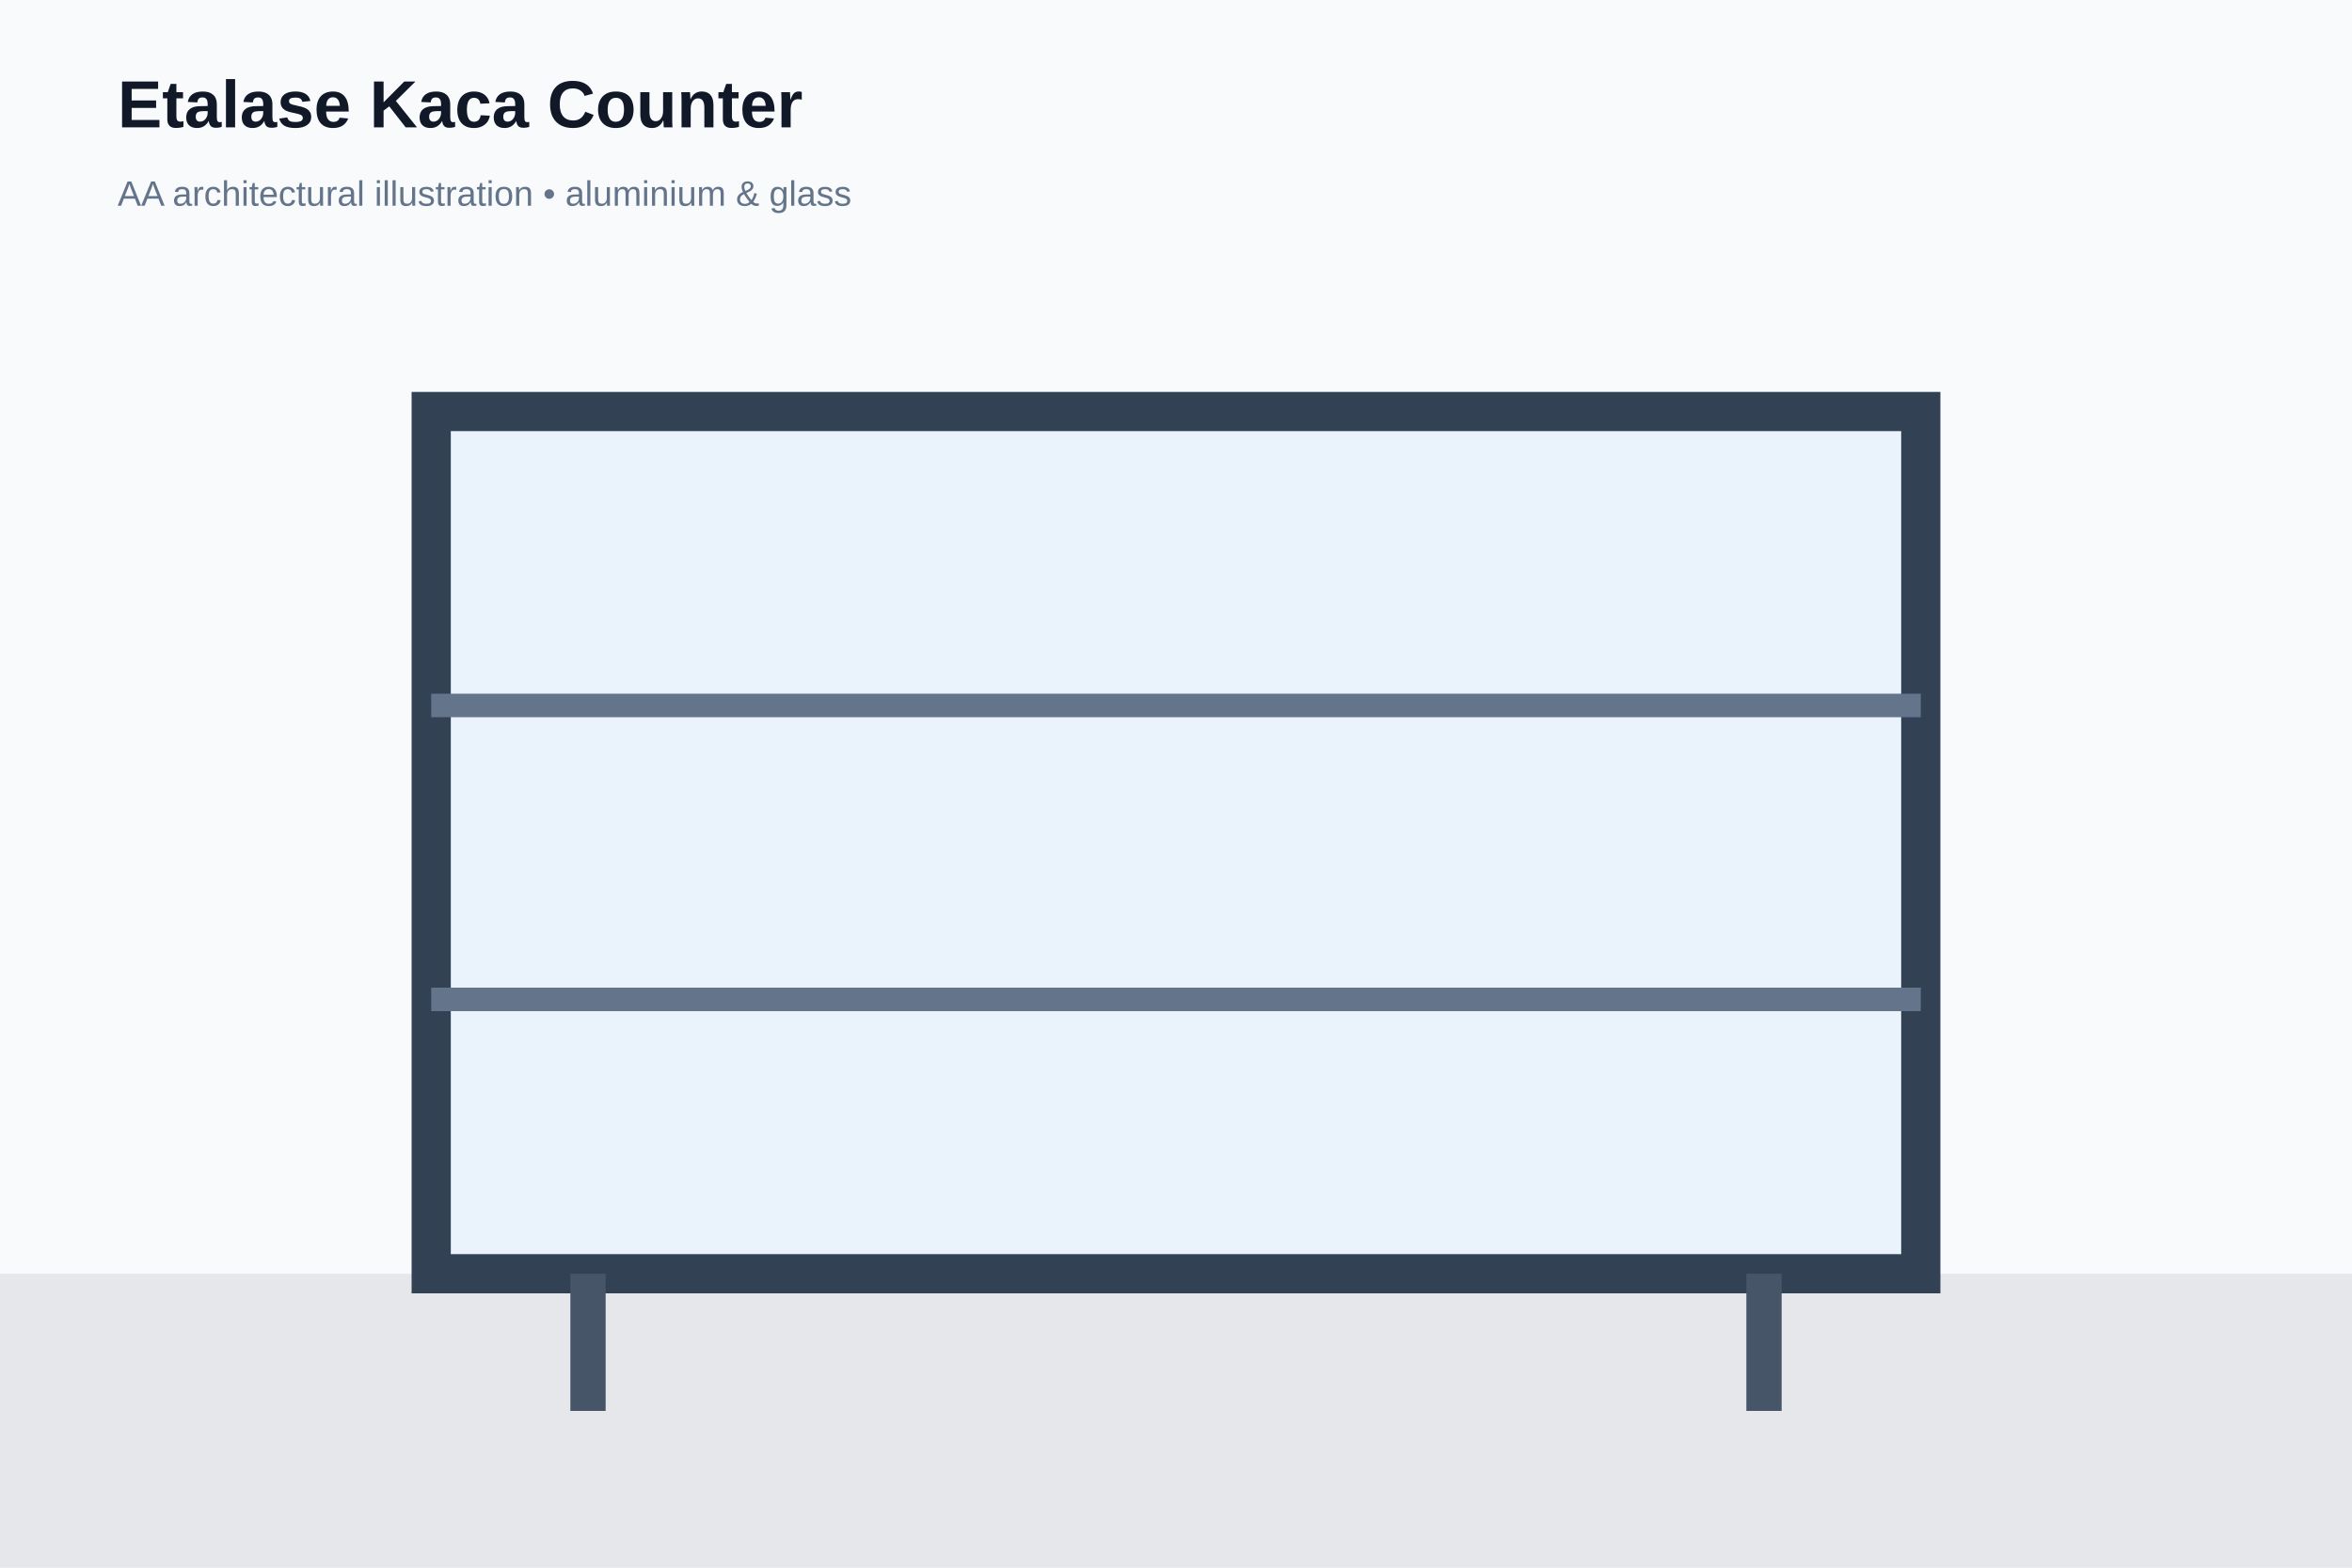
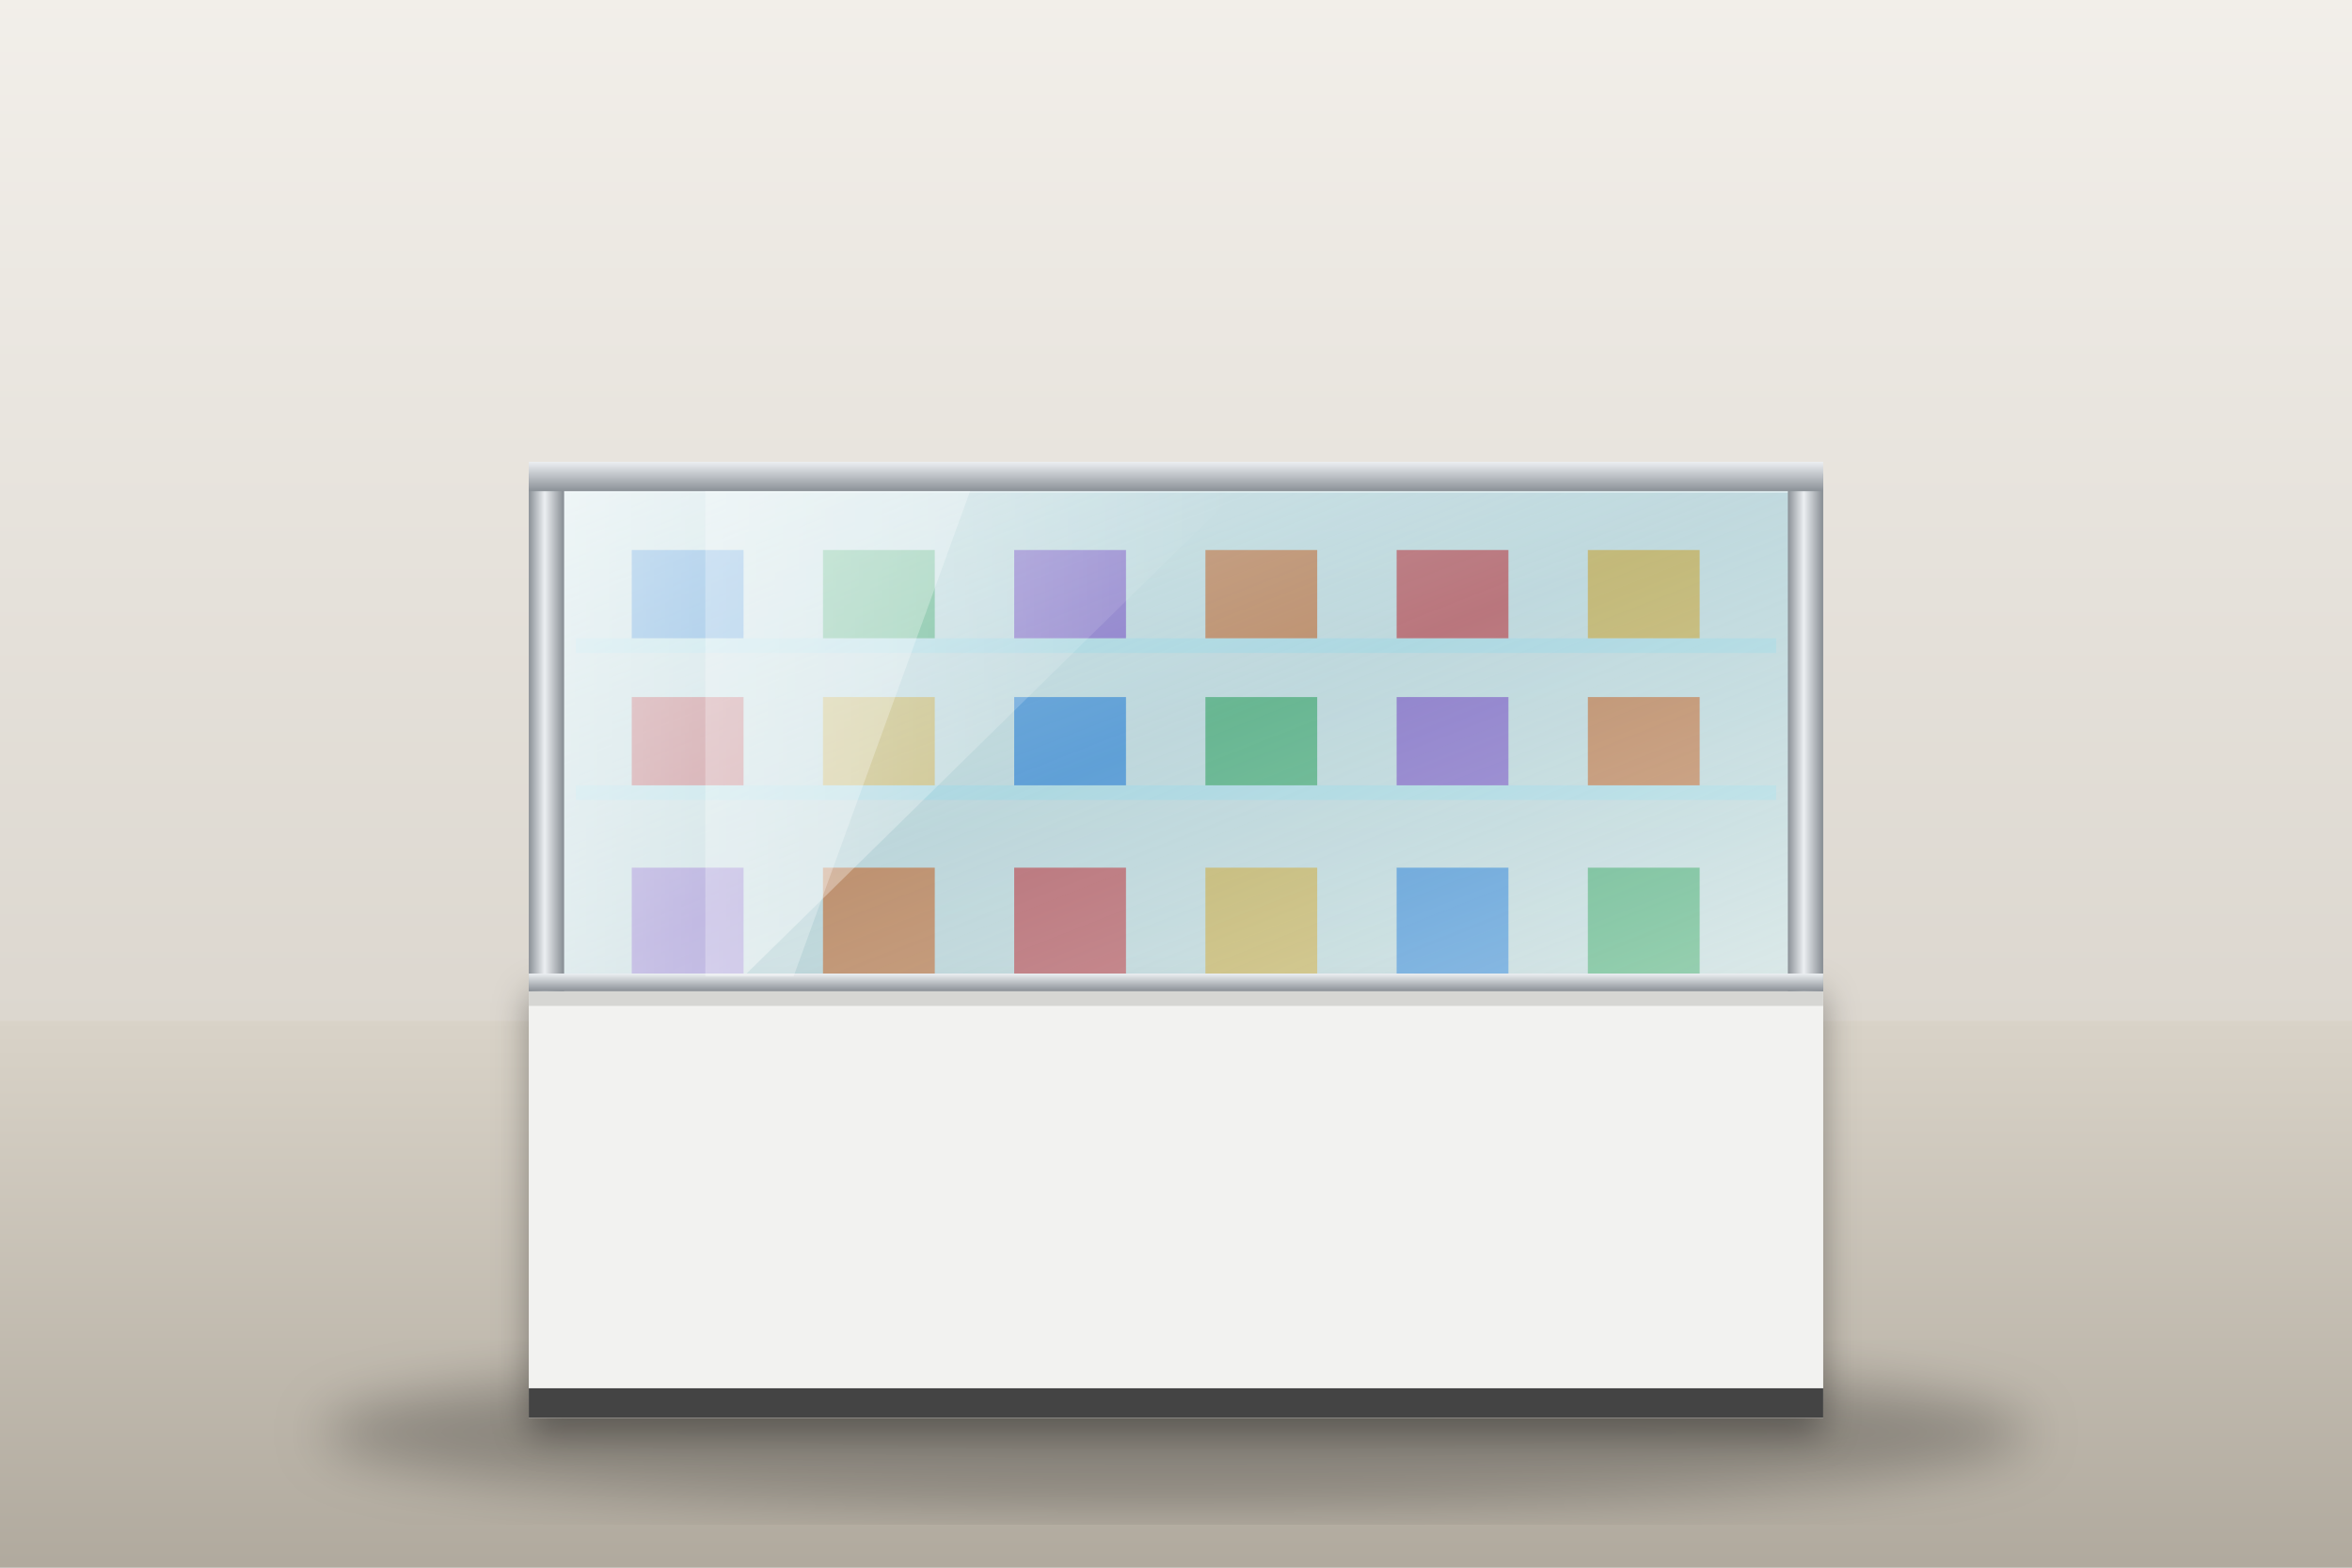
- <svg xmlns="http://www.w3.org/2000/svg" viewBox="0 0 1200 800">
-   <rect width="1200" height="800" fill="#f8fafc" />
-   <rect x="0" y="650" width="1200" height="150" fill="#e5e7eb" />
-   <text x="60" y="65" font-family="Arial,sans-serif" font-size="34" font-weight="700" fill="#111827">Etalase Kaca Counter</text>
-   <text x="60" y="105" font-family="Arial,sans-serif" font-size="18" fill="#64748b">AA architectural illustration • aluminium &amp; glass</text>
-   <path d="M220 210 H980 V650 H220 Z" fill="#dbeafe" fill-opacity=".45" stroke="#334155" stroke-width="20" />
-   <path d="M220 360 H980 M220 510 H980" stroke="#64748b" stroke-width="12" />
-   <path d="M300 650 V720 M900 650 V720" stroke="#475569" stroke-width="18" />
+ <svg xmlns="http://www.w3.org/2000/svg" viewBox="0 33 800 533" width="1200" height="800" preserveAspectRatio="xMidYMid slice">
+   <defs>
+     <linearGradient id="sky" x1="0" y1="0" x2="0" y2="1">
+       <stop offset="0" stop-color="#3f86c4" />
+       <stop offset=".65" stop-color="#9fd0ee" />
+       <stop offset="1" stop-color="#e3f2fa" />
+     </linearGradient>
+     <linearGradient id="gl" x1="0" y1="0" x2="1" y2="1">
+       <stop offset="0" stop-color="#cfeaf1" stop-opacity=".55" />
+       <stop offset=".5" stop-color="#7fbfd2" stop-opacity=".35" />
+       <stop offset="1" stop-color="#d9f1f4" stop-opacity=".5" />
+     </linearGradient>
+     <linearGradient id="rf" x1="0" y1="0" x2="1" y2="0">
+       <stop offset="0" stop-color="#fff" stop-opacity=".7" />
+       <stop offset="1" stop-color="#fff" stop-opacity="0" />
+     </linearGradient>
+     <linearGradient id="al" x1="0" y1="0" x2="1" y2="0">
+       <stop offset="0" stop-color="#8b9197" />
+       <stop offset=".45" stop-color="#eceff2" />
+       <stop offset="1" stop-color="#868c92" />
+     </linearGradient>
+     <linearGradient id="alv" x1="0" y1="0" x2="0" y2="1">
+       <stop offset="0" stop-color="#eceff2" />
+       <stop offset="1" stop-color="#8b9197" />
+     </linearGradient>
+     <linearGradient id="dk" x1="0" y1="0" x2="1" y2="0">
+       <stop offset="0" stop-color="#23272b" />
+       <stop offset=".5" stop-color="#555c63" />
+       <stop offset="1" stop-color="#23272b" />
+     </linearGradient>
+     <linearGradient id="gr" x1="0" y1="0" x2="0" y2="1">
+       <stop offset="0" stop-color="#8a8d90" />
+       <stop offset="1" stop-color="#55585b" />
+     </linearGradient>
+     <linearGradient id="fl" x1="0" y1="0" x2="0" y2="1">
+       <stop offset="0" stop-color="#d9d3c8" />
+       <stop offset="1" stop-color="#a9a296" />
+     </linearGradient>
+     <linearGradient id="wl" x1="0" y1="0" x2="0" y2="1">
+       <stop offset="0" stop-color="#f4f1ec" />
+       <stop offset="1" stop-color="#dcd7cf" />
+     </linearGradient>
+     <linearGradient id="grn" x1="0" y1="0" x2="0" y2="1">
+       <stop offset="0" stop-color="#5f9a4a" />
+       <stop offset="1" stop-color="#355f2b" />
+     </linearGradient>
+     <filter id="blur">
+       <feGaussianBlur stdDeviation="9" />
+     </filter>
+     <filter id="sh" x="-20%" y="-20%" width="140%" height="150%">
+       <feDropShadow dx="0" dy="6" stdDeviation="6" flood-opacity=".35" />
+     </filter>
+   </defs>
+   <rect x="0" y="0" width="800" height="380" fill="url(#wl)" />
+   <rect x="0" y="380" width="800" height="220" fill="url(#fl)" />
+   <ellipse cx="400" cy="520" rx="290" ry="26" fill="#000" opacity=".25" filter="url(#blur)" />
+   <rect x="180" y="365" width="440" height="150" fill="#f2f2f0" filter="url(#sh)" />
+   <rect x="180" y="365" width="440" height="10" fill="#d6d6d3" />
+   <rect x="180" y="505" width="440" height="10" fill="#444" />
+   <rect x="190" y="200" width="420" height="165" fill="#dff0f3" opacity=".4" />
+   <rect x="196" y="300" width="408" height="5" fill="#c8e6ea" />
+   <rect x="196" y="250" width="408" height="5" fill="#c8e6ea" />
+   <rect x="215" y="270" width="38" height="30" fill="#d94f4f" />
+   <rect x="215" y="220" width="38" height="30" fill="#4f8fd9" />
+   <rect x="215" y="328" width="38" height="36" fill="#9a63c9" />
+   <rect x="280" y="270" width="38" height="30" fill="#e8b64a" />
+   <rect x="280" y="220" width="38" height="30" fill="#5cb270" />
+   <rect x="280" y="328" width="38" height="36" fill="#e07a3d" />
+   <rect x="345" y="270" width="38" height="30" fill="#4f8fd9" />
+   <rect x="345" y="220" width="38" height="30" fill="#9a63c9" />
+   <rect x="345" y="328" width="38" height="36" fill="#d94f4f" />
+   <rect x="410" y="270" width="38" height="30" fill="#5cb270" />
+   <rect x="410" y="220" width="38" height="30" fill="#e07a3d" />
+   <rect x="410" y="328" width="38" height="36" fill="#e8b64a" />
+   <rect x="475" y="270" width="38" height="30" fill="#9a63c9" />
+   <rect x="475" y="220" width="38" height="30" fill="#d94f4f" />
+   <rect x="475" y="328" width="38" height="36" fill="#4f8fd9" />
+   <rect x="540" y="270" width="38" height="30" fill="#e07a3d" />
+   <rect x="540" y="220" width="38" height="30" fill="#e8b64a" />
+   <rect x="540" y="328" width="38" height="36" fill="#5cb270" />
+   <rect x="190" y="200" width="420" height="165" rx="0" fill="url(#gl)" stroke="#e9f6f8" stroke-opacity=".8" />
+   <polygon points="190,200 421.0,200 253.0,365 190,365" fill="url(#rf)" opacity=".8" />
+   <rect x="180" y="194" width="12" height="176" fill="url(#al)" />
+   <rect x="608" y="194" width="12" height="176" fill="url(#al)" />
+   <rect x="180" y="190" width="440" height="10" fill="url(#alv)" />
+   <rect x="180" y="364" width="440" height="6" fill="url(#alv)" />
+   <polygon points="240,200 330,200 270,365 240,365" fill="#fff" opacity=".28" />
</svg>
